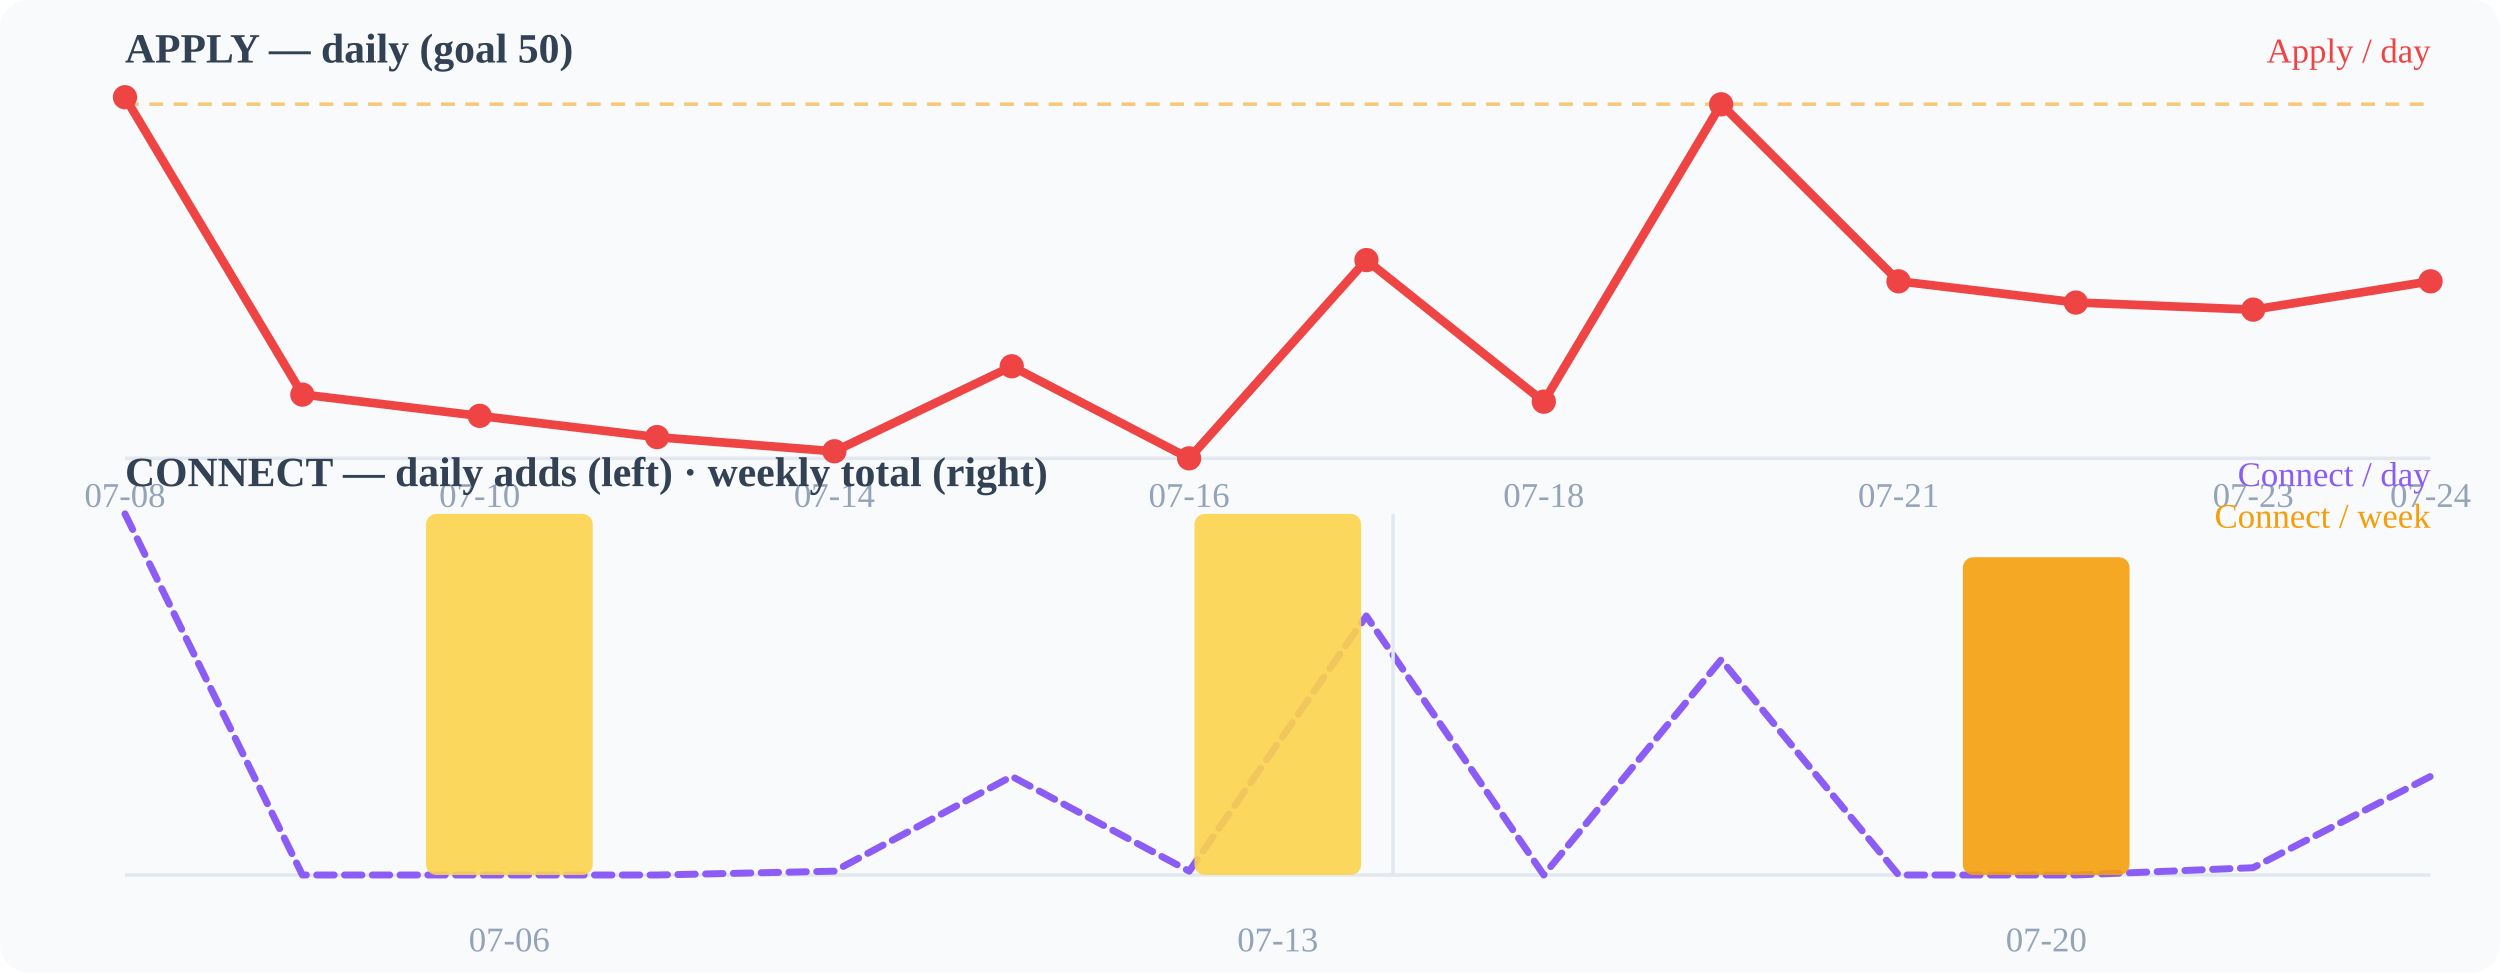
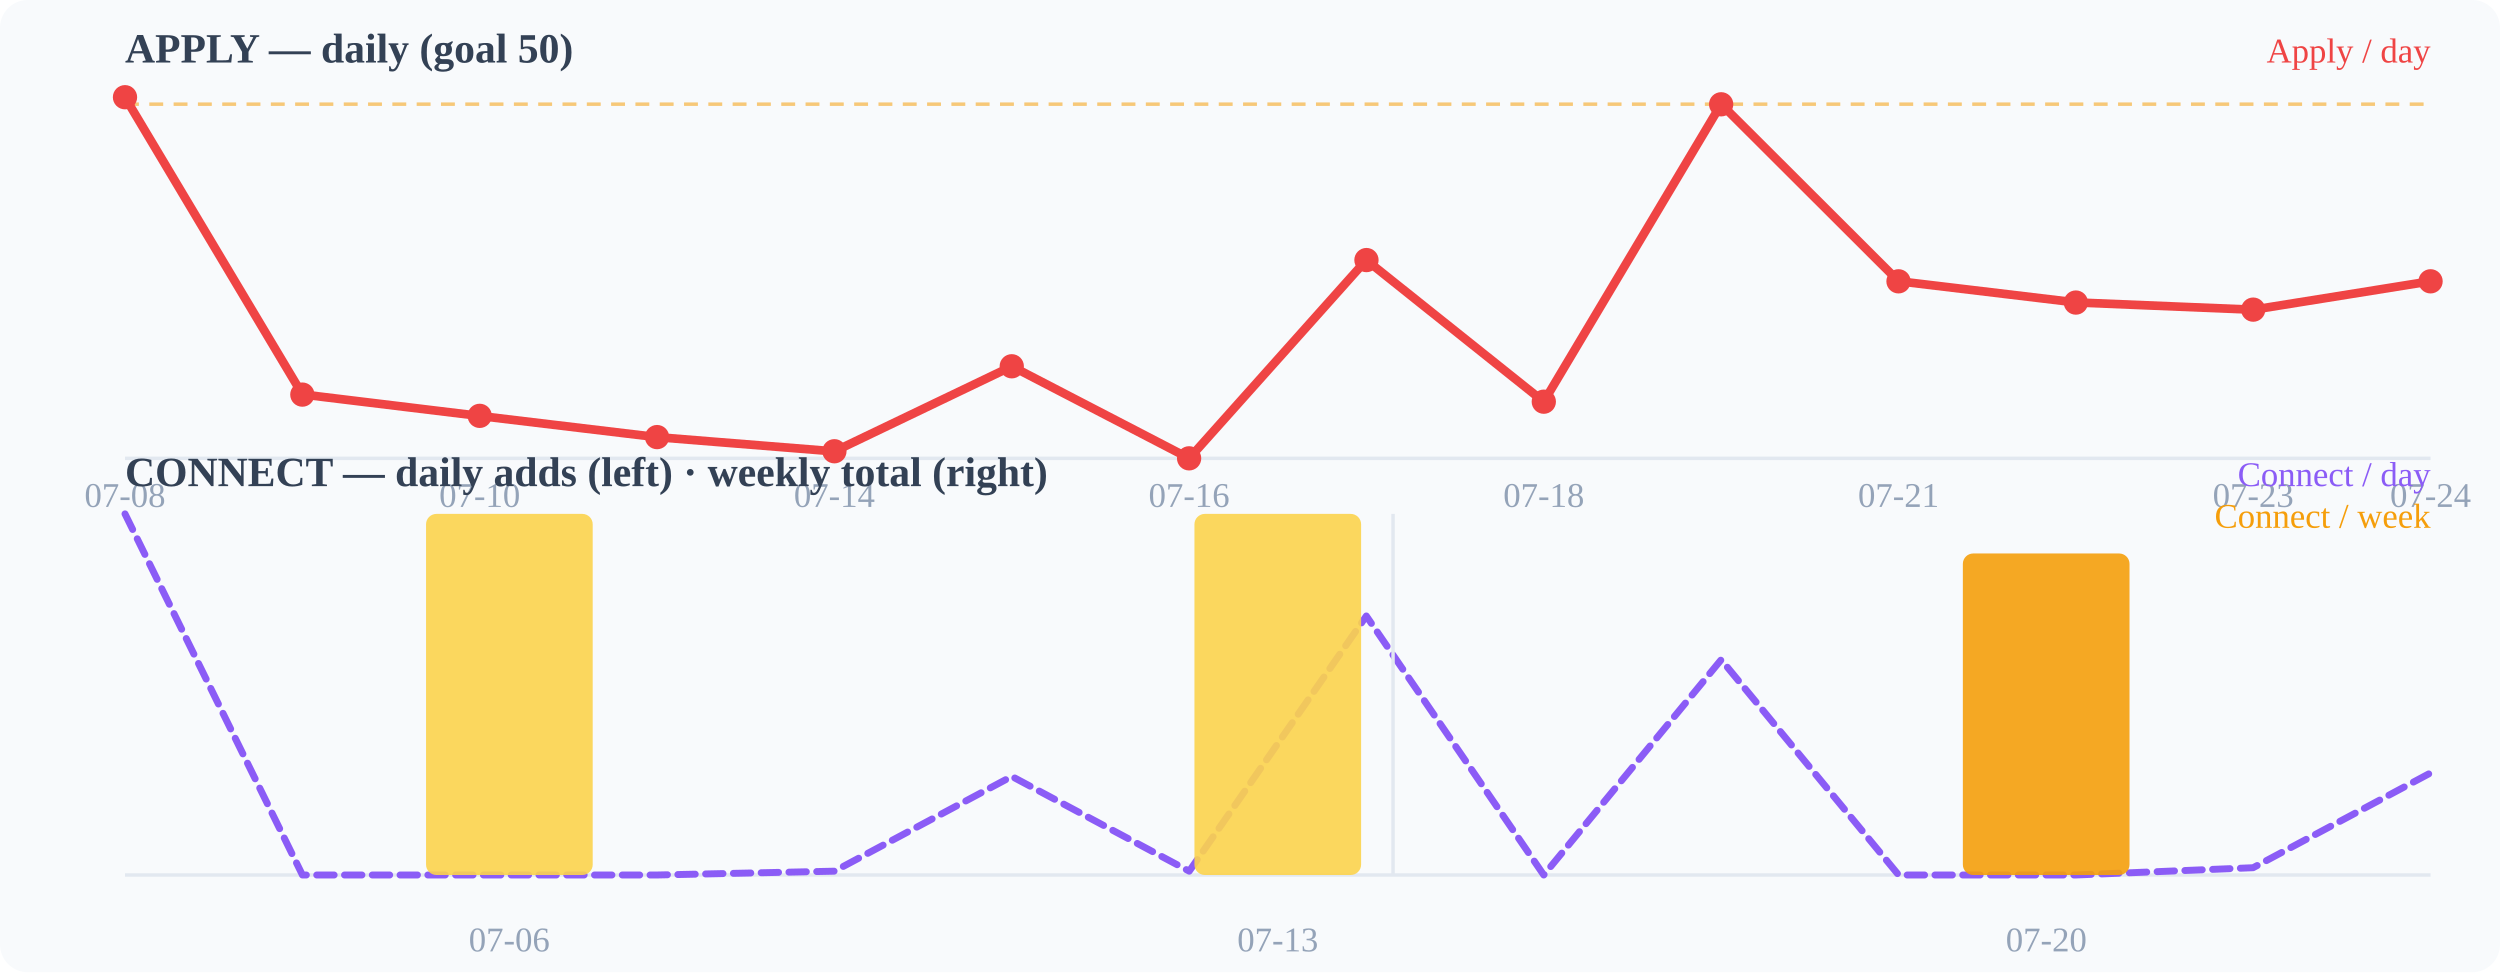
<svg xmlns="http://www.w3.org/2000/svg" width="720" height="280" viewBox="0 0 720 280">
  <rect width="720" height="280" fill="#f8fafc" rx="8" />
  <text x="36" y="18" font-size="12" font-weight="600" fill="#334155">APPLY — daily (goal 50)</text>
  <line x1="36" y1="132" x2="700" y2="132" stroke="#e2e8f0" stroke-width="1" />
  <line x1="36" y1="30.0" x2="700" y2="30.0" stroke="#f59e0b" stroke-width="1" stroke-dasharray="4 3" opacity="0.55" />
  <polyline points="36.0,28.0 87.1,113.6 138.2,119.8 189.2,125.9 240.3,130.0 291.4,105.5 342.5,132.0 393.5,74.9 444.6,115.7 495.7,30.0 546.8,81.0 597.8,87.1 648.9,89.2 700.0,81.0" fill="none" stroke="#ef4444" stroke-width="2.5" stroke-linecap="round" stroke-linejoin="round" />
  <circle cx="36" cy="28" r="3.5" fill="#ef4444" />
  <circle cx="87.077" cy="113.647" r="3.5" fill="#ef4444" />
  <circle cx="138.154" cy="119.765" r="3.5" fill="#ef4444" />
  <circle cx="189.231" cy="125.882" r="3.5" fill="#ef4444" />
  <circle cx="240.308" cy="129.961" r="3.5" fill="#ef4444" />
  <circle cx="291.385" cy="105.49" r="3.5" fill="#ef4444" />
  <circle cx="342.462" cy="132" r="3.5" fill="#ef4444" />
  <circle cx="393.538" cy="74.902" r="3.5" fill="#ef4444" />
  <circle cx="444.615" cy="115.686" r="3.5" fill="#ef4444" />
  <circle cx="495.692" cy="30.039" r="3.5" fill="#ef4444" />
  <circle cx="546.769" cy="81.02" r="3.5" fill="#ef4444" />
  <circle cx="597.846" cy="87.137" r="3.5" fill="#ef4444" />
  <circle cx="648.923" cy="89.176" r="3.5" fill="#ef4444" />
  <circle cx="700" cy="81.02" r="3.5" fill="#ef4444" />
  <text x="36" y="146" font-size="10" fill="#94a3b8" text-anchor="middle">07-08</text>
  <text x="138.154" y="146" font-size="10" fill="#94a3b8" text-anchor="middle">07-10</text>
  <text x="240.308" y="146" font-size="10" fill="#94a3b8" text-anchor="middle">07-14</text>
  <text x="342.462" y="146" font-size="10" fill="#94a3b8" text-anchor="middle">07-16</text>
  <text x="444.615" y="146" font-size="10" fill="#94a3b8" text-anchor="middle">07-18</text>
  <text x="546.769" y="146" font-size="10" fill="#94a3b8" text-anchor="middle">07-21</text>
  <text x="648.923" y="146" font-size="10" fill="#94a3b8" text-anchor="middle">07-23</text>
  <text x="700" y="146" font-size="10" fill="#94a3b8" text-anchor="middle">07-24</text>
  <text x="36" y="140" font-size="12" font-weight="600" fill="#334155">CONNECT — daily adds (left) · weekly total (right)</text>
  <line x1="36" y1="252" x2="700" y2="252" stroke="#e2e8f0" stroke-width="1" />
-   <polyline points="36.0,148.0 87.1,252.0 138.2,252.0 189.2,252.0 240.3,250.9 291.4,223.6 342.5,250.9 393.5,177.4 444.6,252.0 495.7,190.0 546.8,252.0 597.8,252.0 648.9,249.9 700.0,223.6" fill="none" stroke="#8b5cf6" stroke-width="2" stroke-linecap="round" stroke-linejoin="round" stroke-dasharray="5 3" />
+   <polyline points="36.0,148.0 87.1,252.0 138.2,252.0 189.2,252.0 240.3,250.9 291.4,223.6 342.5,250.9 393.5,177.4 444.6,252.0 495.7,190.0 546.8,252.0 597.8,252.0 648.9,249.9 700.0,222.6" fill="none" stroke="#8b5cf6" stroke-width="2" stroke-linecap="round" stroke-linejoin="round" stroke-dasharray="5 3" />
  <rect x="122.7" y="148.0" width="48" height="104.0" rx="3" fill="#fcd34d" opacity="0.9" />
  <rect x="344.0" y="148.0" width="48" height="104.0" rx="3" fill="#fcd34d" opacity="0.9" />
-   <rect x="565.3" y="160.5" width="48" height="91.5" rx="3" fill="#f59e0b" opacity="0.9" />
+   <rect x="565.3" y="159.4" width="48" height="92.6" rx="3" fill="#f59e0b" opacity="0.9" />
  <line x1="401.2" y1="148" x2="401.2" y2="252" stroke="#e2e8f0" stroke-width="1" />
  <text x="146.667" y="274" font-size="10" fill="#94a3b8" text-anchor="middle">07-06</text>
  <text x="368" y="274" font-size="10" fill="#94a3b8" text-anchor="middle">07-13</text>
  <text x="589.333" y="274" font-size="10" fill="#94a3b8" text-anchor="middle">07-20</text>
  <text x="700" y="18" font-size="10" fill="#ef4444" text-anchor="end">Apply / day</text>
  <text x="700" y="140" font-size="10" fill="#8b5cf6" text-anchor="end">Connect / day</text>
  <text x="700" y="152" font-size="10" fill="#f59e0b" text-anchor="end">Connect / week</text>
</svg>
